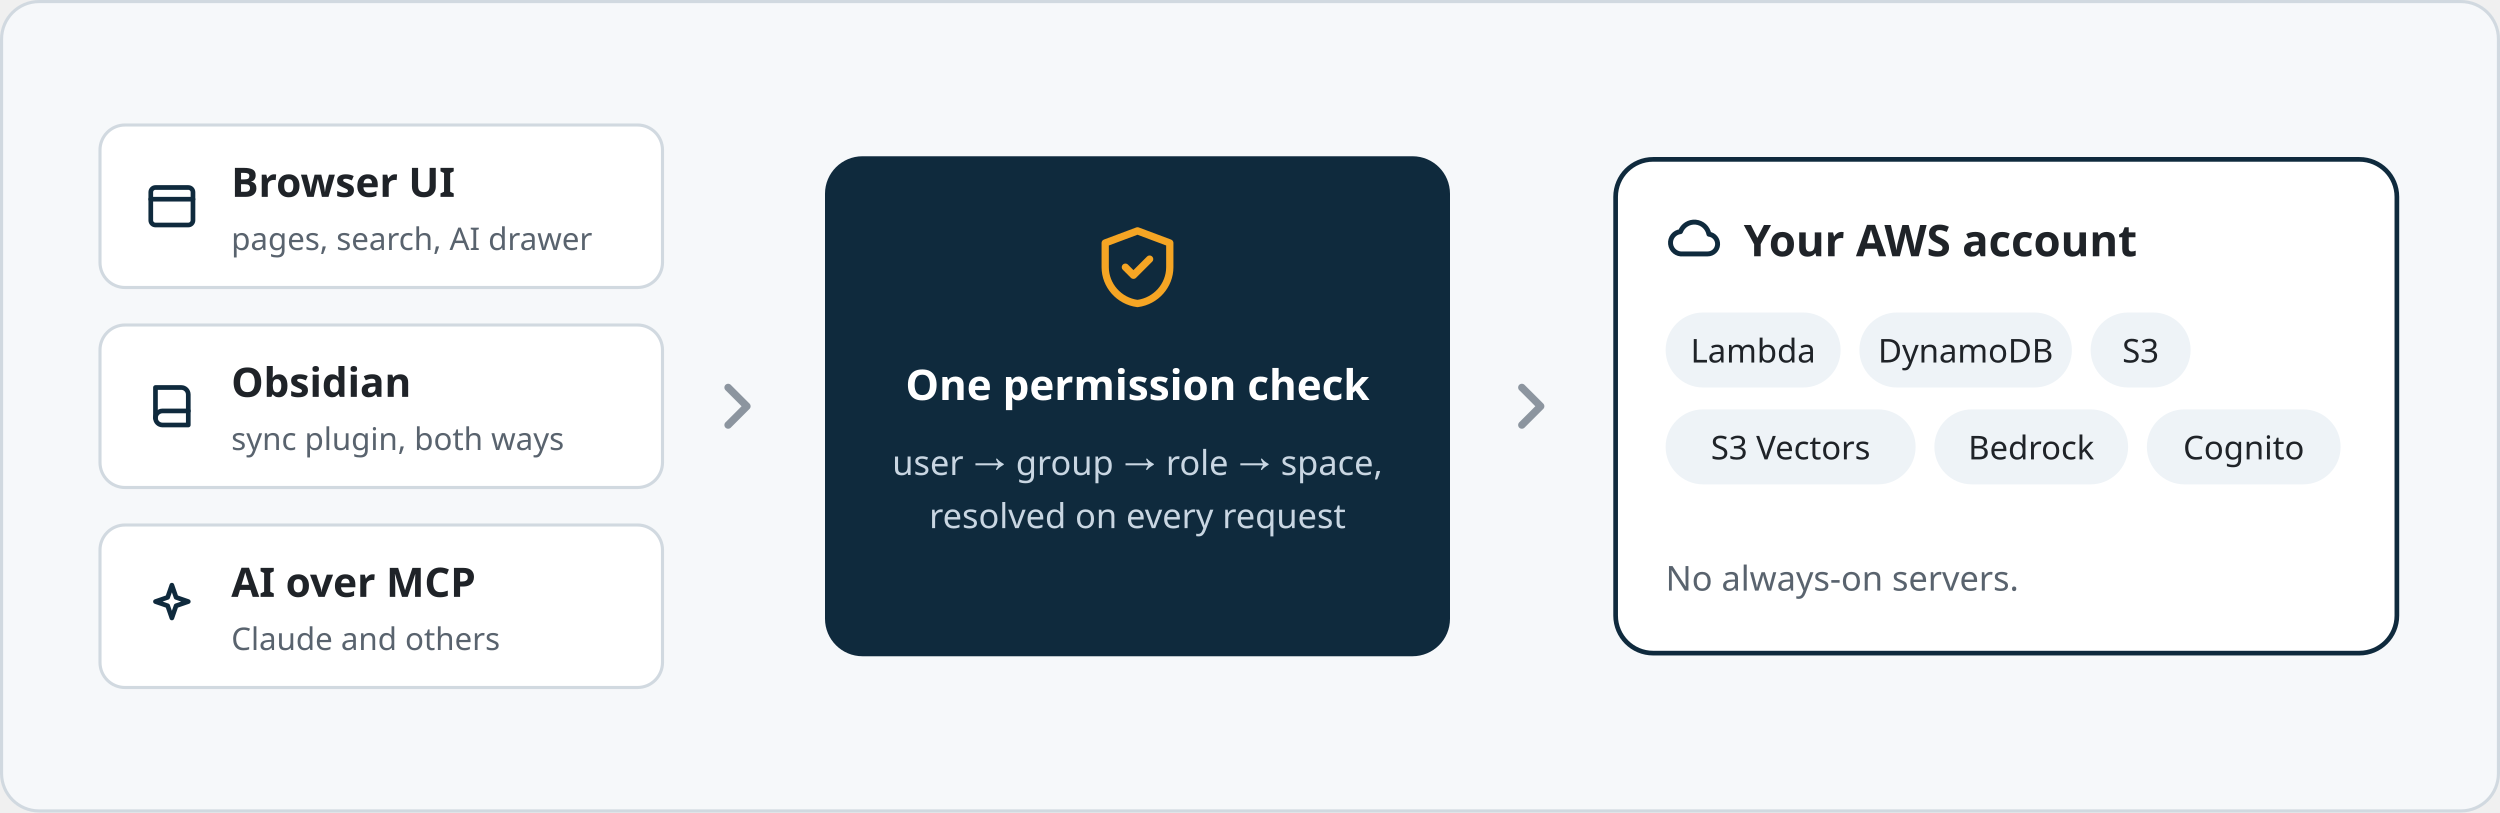
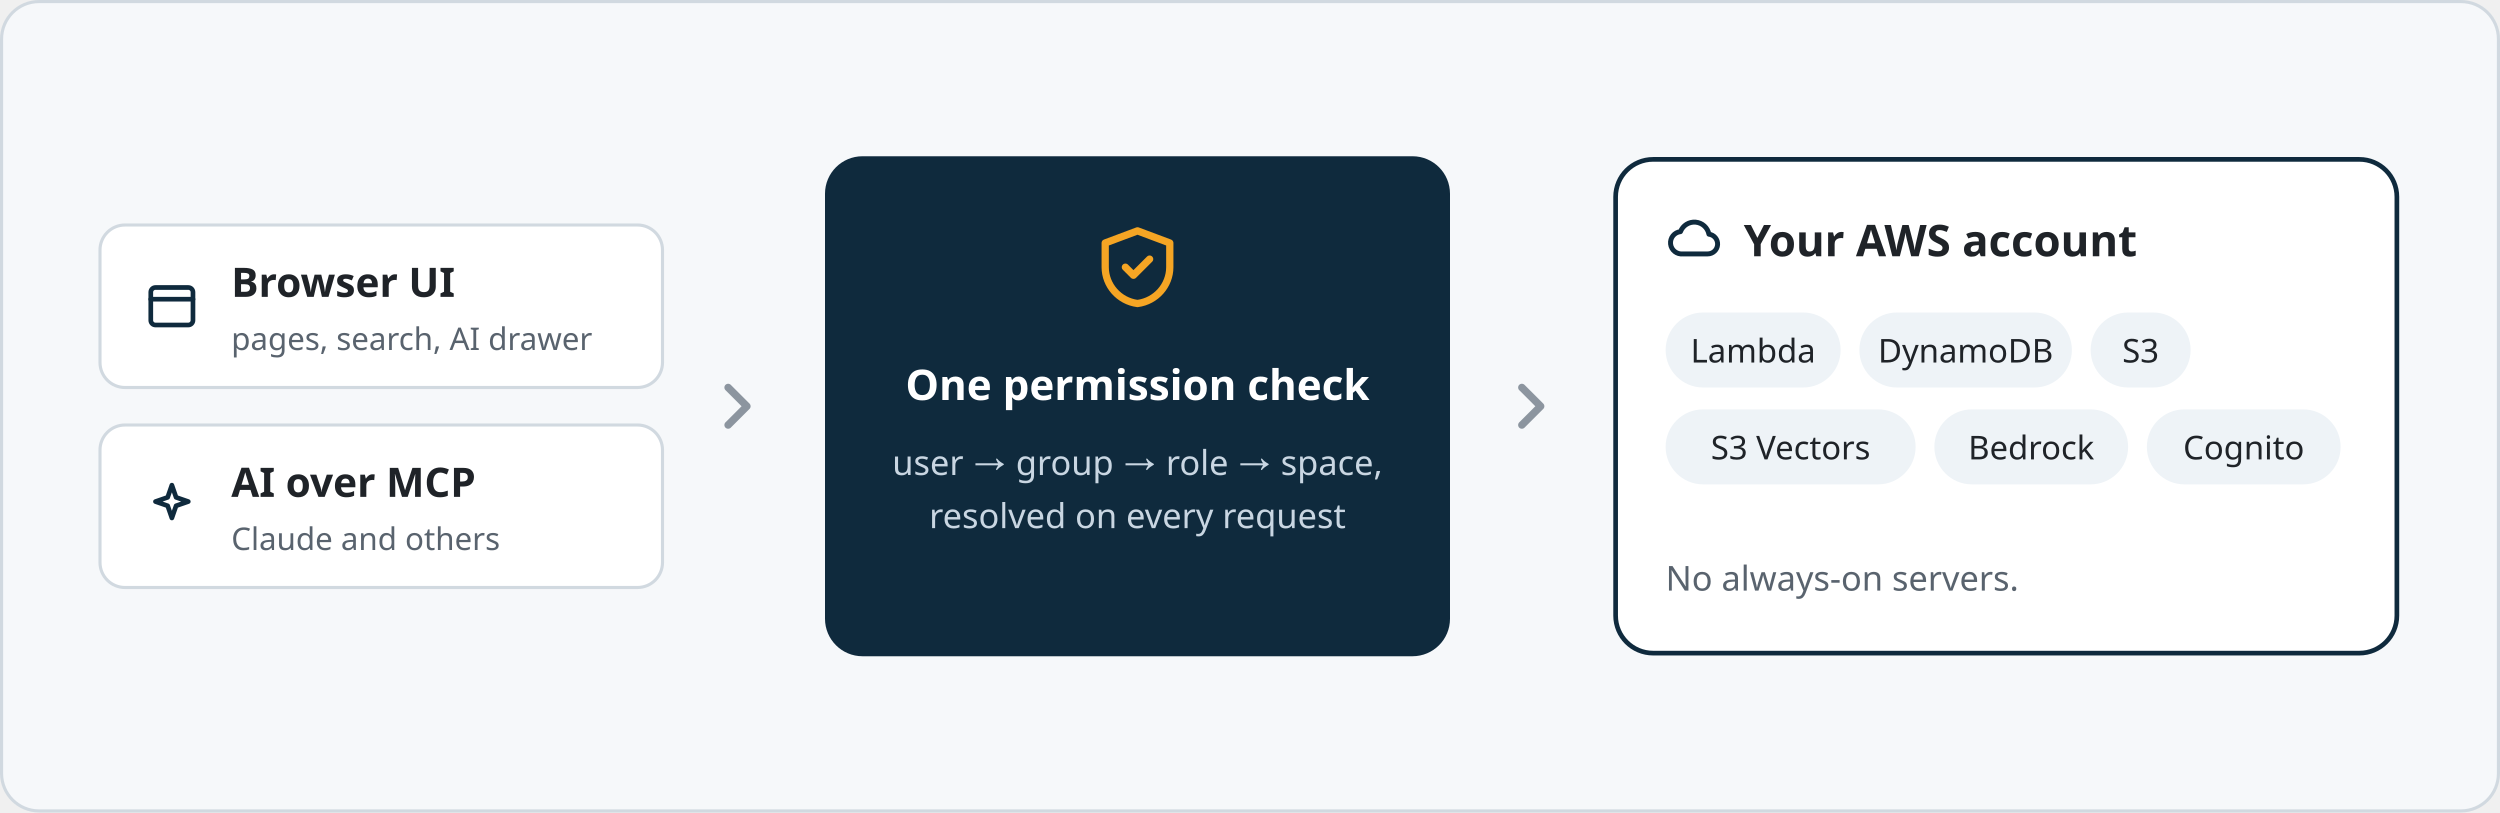
<svg xmlns="http://www.w3.org/2000/svg" width="1600" height="520" viewBox="0 0 1600 520" role="img" aria-labelledby="t" font-family="-apple-system, BlinkMacSystemFont, 'Segoe UI', 'Hiragino Sans', 'Hiragino Kaku Gothic ProN', 'Noto Sans JP', 'Noto Sans', Helvetica, Arial, sans-serif">
  <rect x="1" y="1" width="1598" height="518" rx="24" fill="#F6F8FA" stroke="#D1D9E0" stroke-width="2" />
-   <rect x="64" y="80" width="360" height="104" rx="16" fill="#FFFFFF" stroke="#D1D9E0" stroke-width="2" />
-   <g transform="translate(92 114) scale(1.5)" fill="none" stroke="#0F2A3D" stroke-width="2.0" stroke-linecap="round" stroke-linejoin="round">
+   <rect x="64" y="144" width="360" height="104" rx="16" fill="#FFFFFF" stroke="#D1D9E0" stroke-width="2" />
+   <g transform="translate(92 178) scale(1.5)" fill="none" stroke="#0F2A3D" stroke-width="2.0" stroke-linecap="round" stroke-linejoin="round">
    <rect x="3" y="4" width="18" height="16" rx="2" />
    <path d="M3 9h18" />
  </g>
-   <text x="148" y="126" font-size="26" font-weight="700" fill="#1F2328" text-anchor="start">Browser UI</text>
-   <text x="148" y="160" font-size="20" font-weight="400" fill="#59636E" text-anchor="start">pages, search, AI drawer</text>
-   <rect x="64" y="208" width="360" height="104" rx="16" fill="#FFFFFF" stroke="#D1D9E0" stroke-width="2" />
-   <g transform="translate(92 242) scale(1.5)" fill="none" stroke="#0F2A3D" stroke-width="2.0" stroke-linecap="round" stroke-linejoin="round">
-     <path d="M5 4h11a3 3 0 0 1 3 3v13H8a3 3 0 0 1-3-3z" />
-     <path d="M5 17a3 3 0 0 1 3-3h11" />
-   </g>
-   <text x="148" y="254" font-size="26" font-weight="700" fill="#1F2328" text-anchor="start">Obsidian</text>
-   <text x="148" y="288" font-size="20" font-weight="400" fill="#59636E" text-anchor="start">sync plugin, both ways</text>
-   <rect x="64" y="336" width="360" height="104" rx="16" fill="#FFFFFF" stroke="#D1D9E0" stroke-width="2" />
-   <g transform="translate(92 370) scale(1.5)" fill="none" stroke="#0F2A3D" stroke-width="2.0" stroke-linecap="round" stroke-linejoin="round">
+   <text x="148" y="190" font-size="26" font-weight="700" fill="#1F2328" text-anchor="start">Browser UI</text>
+   <text x="148" y="224" font-size="20" font-weight="400" fill="#59636E" text-anchor="start">pages, search, AI drawer</text>
+   <rect x="64" y="272" width="360" height="104" rx="16" fill="#FFFFFF" stroke="#D1D9E0" stroke-width="2" />
+   <g transform="translate(92 306) scale(1.5)" fill="none" stroke="#0F2A3D" stroke-width="2.0" stroke-linecap="round" stroke-linejoin="round">
    <path d="M12 3l1.8 5.2L19 10l-5.2 1.8L12 17l-1.8-5.2L5 10l5.2-1.8z" />
  </g>
-   <text x="148" y="382" font-size="26" font-weight="700" fill="#1F2328" text-anchor="start">AI over MCP</text>
-   <text x="148" y="416" font-size="20" font-weight="400" fill="#59636E" text-anchor="start">Claude and others</text>
+   <text x="148" y="318" font-size="26" font-weight="700" fill="#1F2328" text-anchor="start">AI over MCP</text>
+   <text x="148" y="352" font-size="20" font-weight="400" fill="#59636E" text-anchor="start">Claude and others</text>
  <g transform="translate(448 236) scale(2)" fill="none" stroke="#8C959F" stroke-width="2.4" stroke-linecap="round" stroke-linejoin="round">
    <path d="M9 6l6 6-6 6" />
  </g>
  <rect x="528" y="100" width="400" height="320" rx="24" fill="#0F2A3D" />
  <g transform="translate(697 140) scale(2.5833)" fill="none" stroke="#F5A524" stroke-width="1.8" stroke-linecap="round" stroke-linejoin="round">
    <path d="M12 3l8 3v6c0 4.5-3.4 8.4-8 9-4.6-.6-8-4.5-8-9V6z" />
    <path d="M9 12l2 2 4-4" />
  </g>
  <text x="728" y="256" font-size="27" font-weight="700" fill="#FFFFFF" text-anchor="middle">One permission check</text>
  <text x="728" y="304" font-size="22" font-weight="400" fill="#C9D6E2" text-anchor="middle">user → group → role → space,</text>
  <text x="728" y="338" font-size="22" font-weight="400" fill="#C9D6E2" text-anchor="middle">resolved on every request</text>
  <g transform="translate(956 236) scale(2)" fill="none" stroke="#8C959F" stroke-width="2.4" stroke-linecap="round" stroke-linejoin="round">
    <path d="M9 6l6 6-6 6" />
  </g>
  <rect x="1034" y="102" width="500" height="316" rx="24" fill="#FFFFFF" stroke="#0F2A3D" stroke-width="3" />
  <g transform="translate(1066 134) scale(1.5833)" fill="none" stroke="#0F2A3D" stroke-width="2.0" stroke-linecap="round" stroke-linejoin="round">
    <path d="M7 18h10a4 4 0 0 0 .5-7.97A6 6 0 0 0 6 9a4.5 4.5 0 0 0 1 9z" />
  </g>
  <text x="1116" y="164" font-size="28" font-weight="700" fill="#1F2328" text-anchor="start">Your AWS account</text>
  <rect x="1066" y="200" width="112" height="48" rx="24" fill="#EEF3F7" />
  <text x="1122.0" y="232" font-size="21" font-weight="500" fill="#1F2328" text-anchor="middle">Lambda</text>
  <rect x="1190" y="200" width="136" height="48" rx="24" fill="#EEF3F7" />
  <text x="1258.0" y="232" font-size="21" font-weight="500" fill="#1F2328" text-anchor="middle">DynamoDB</text>
  <rect x="1338" y="200" width="64" height="48" rx="24" fill="#EEF3F7" />
  <text x="1370.0" y="232" font-size="21" font-weight="500" fill="#1F2328" text-anchor="middle">S3</text>
  <rect x="1066" y="262" width="160" height="48" rx="24" fill="#EEF3F7" />
  <text x="1146.0" y="294" font-size="21" font-weight="500" fill="#1F2328" text-anchor="middle">S3 Vectors</text>
  <rect x="1238" y="262" width="124" height="48" rx="24" fill="#EEF3F7" />
  <text x="1300.0" y="294" font-size="21" font-weight="500" fill="#1F2328" text-anchor="middle">Bedrock</text>
  <rect x="1374" y="262" width="124" height="48" rx="24" fill="#EEF3F7" />
  <text x="1436.0" y="294" font-size="21" font-weight="500" fill="#1F2328" text-anchor="middle">Cognito</text>
  <text x="1066" y="378" font-size="22" font-weight="400" fill="#59636E" text-anchor="start">No always-on servers.</text>
</svg>
